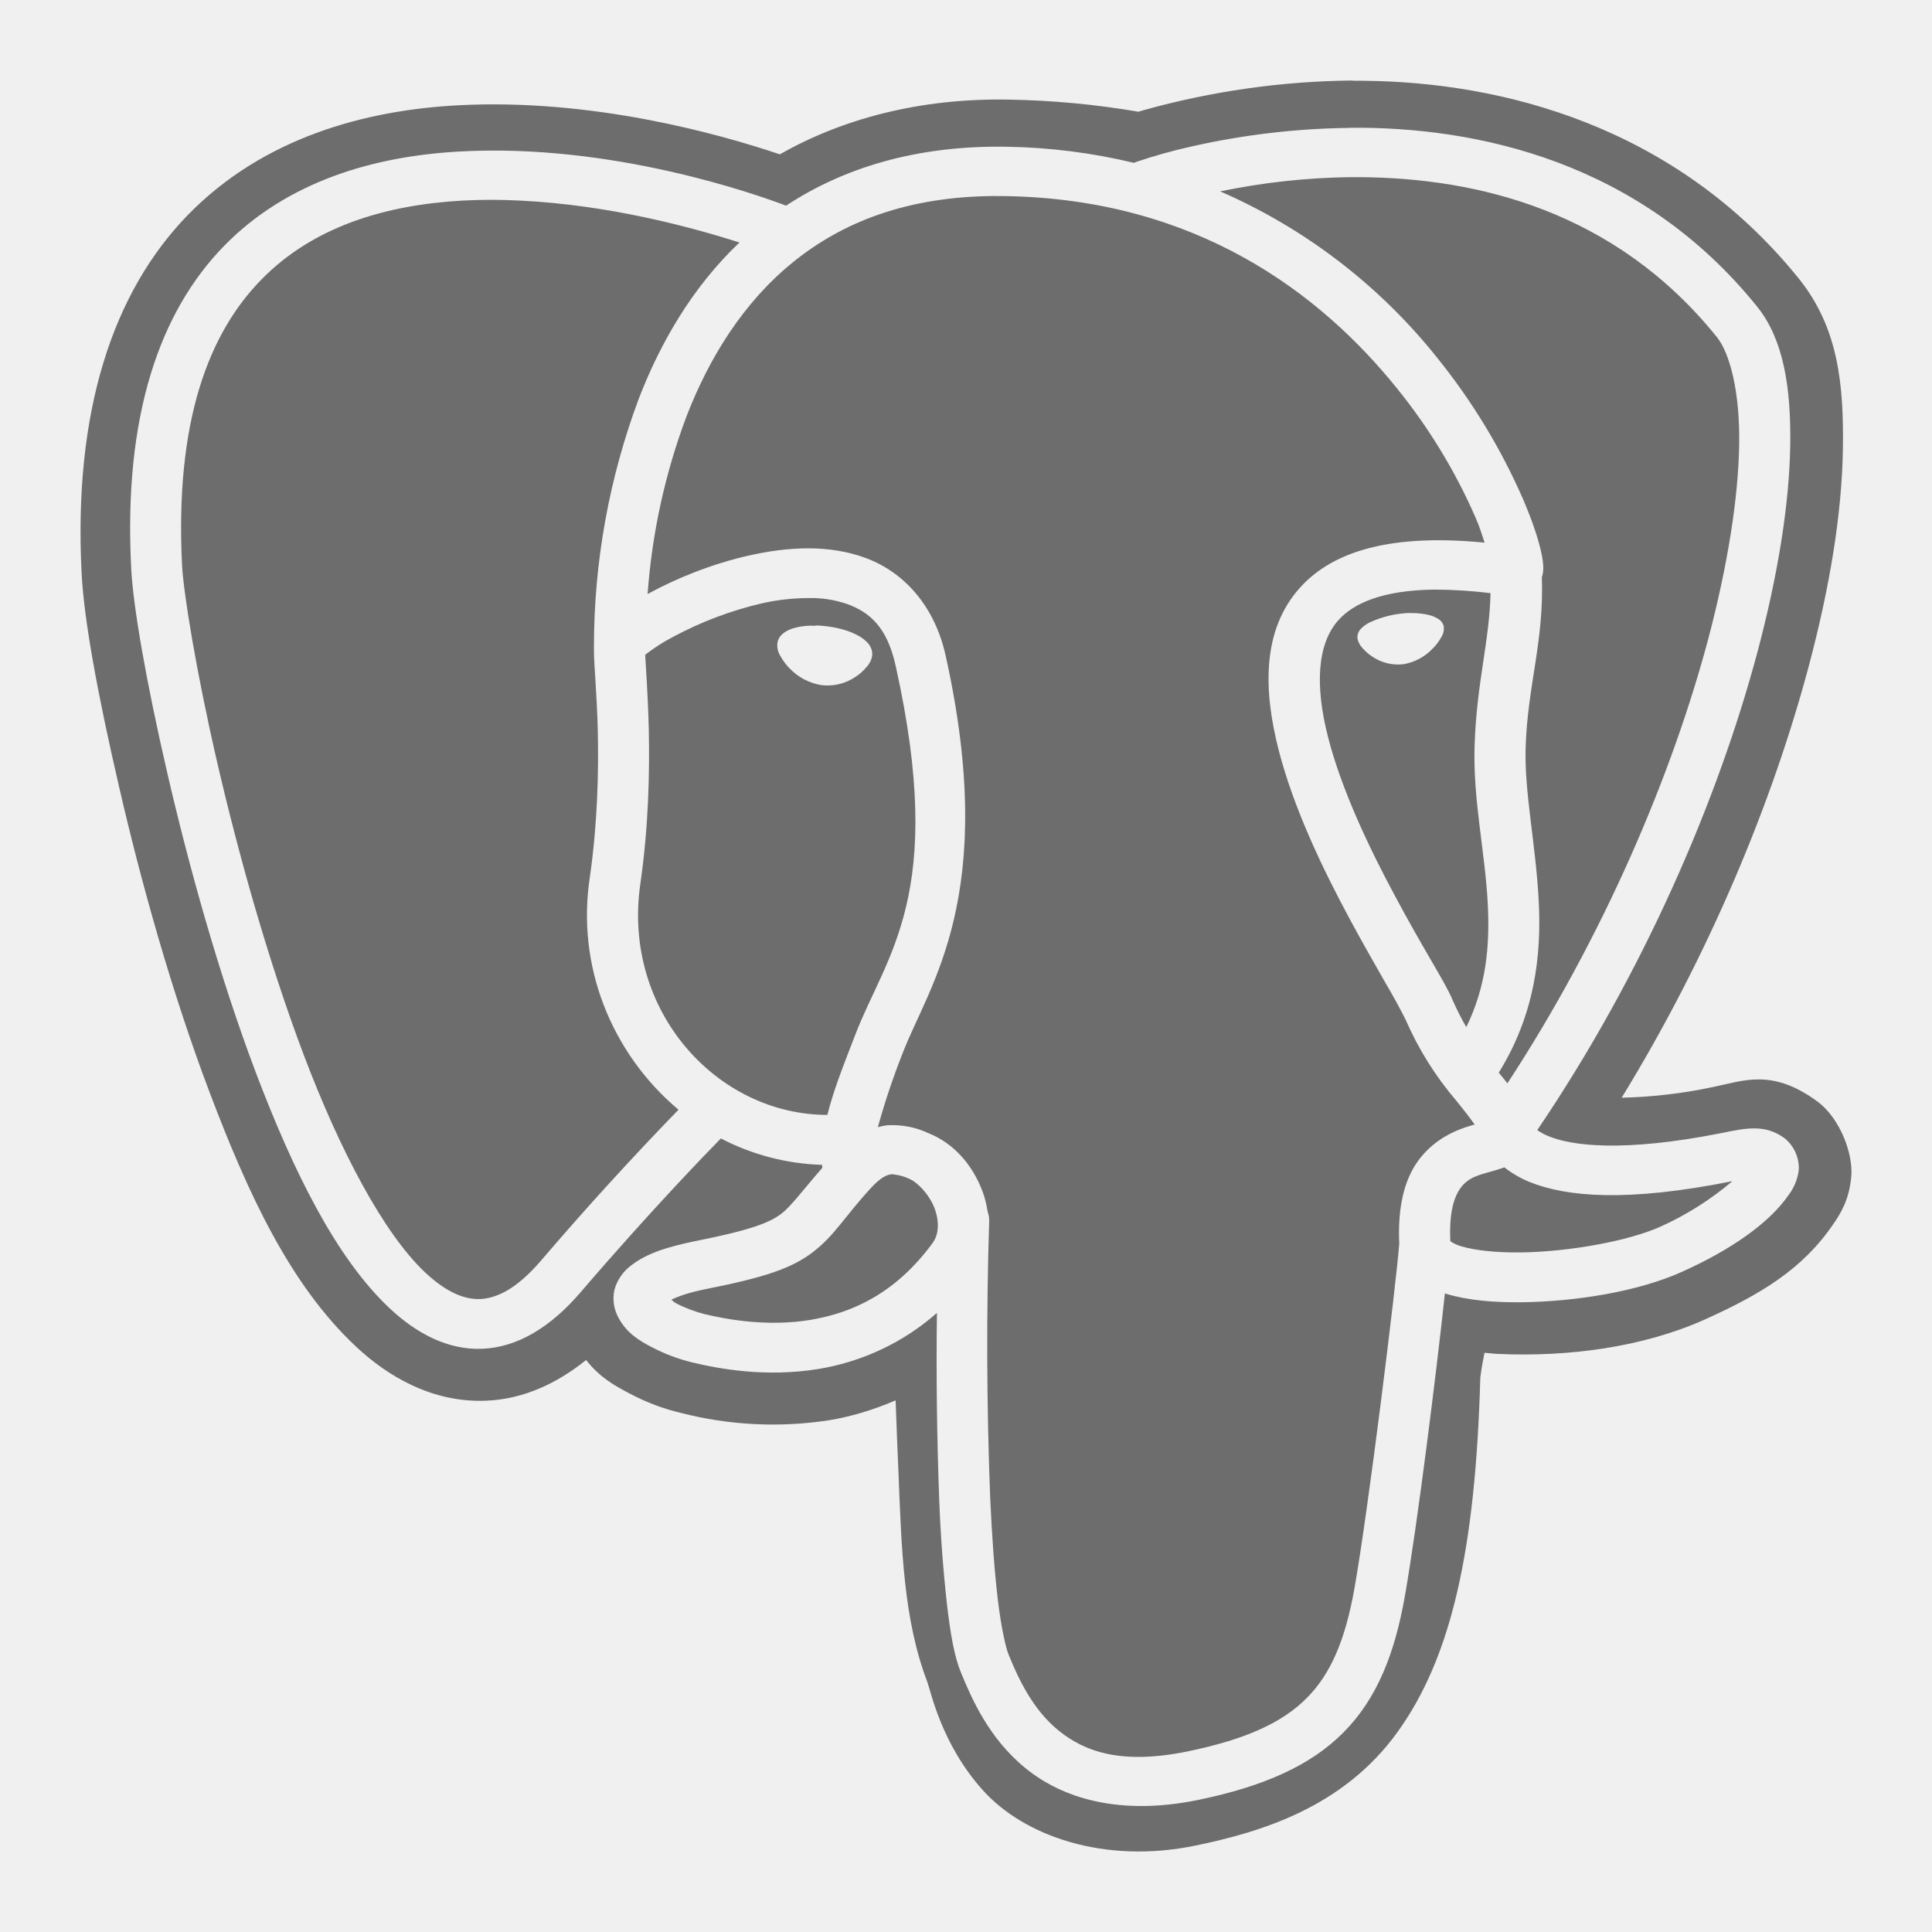
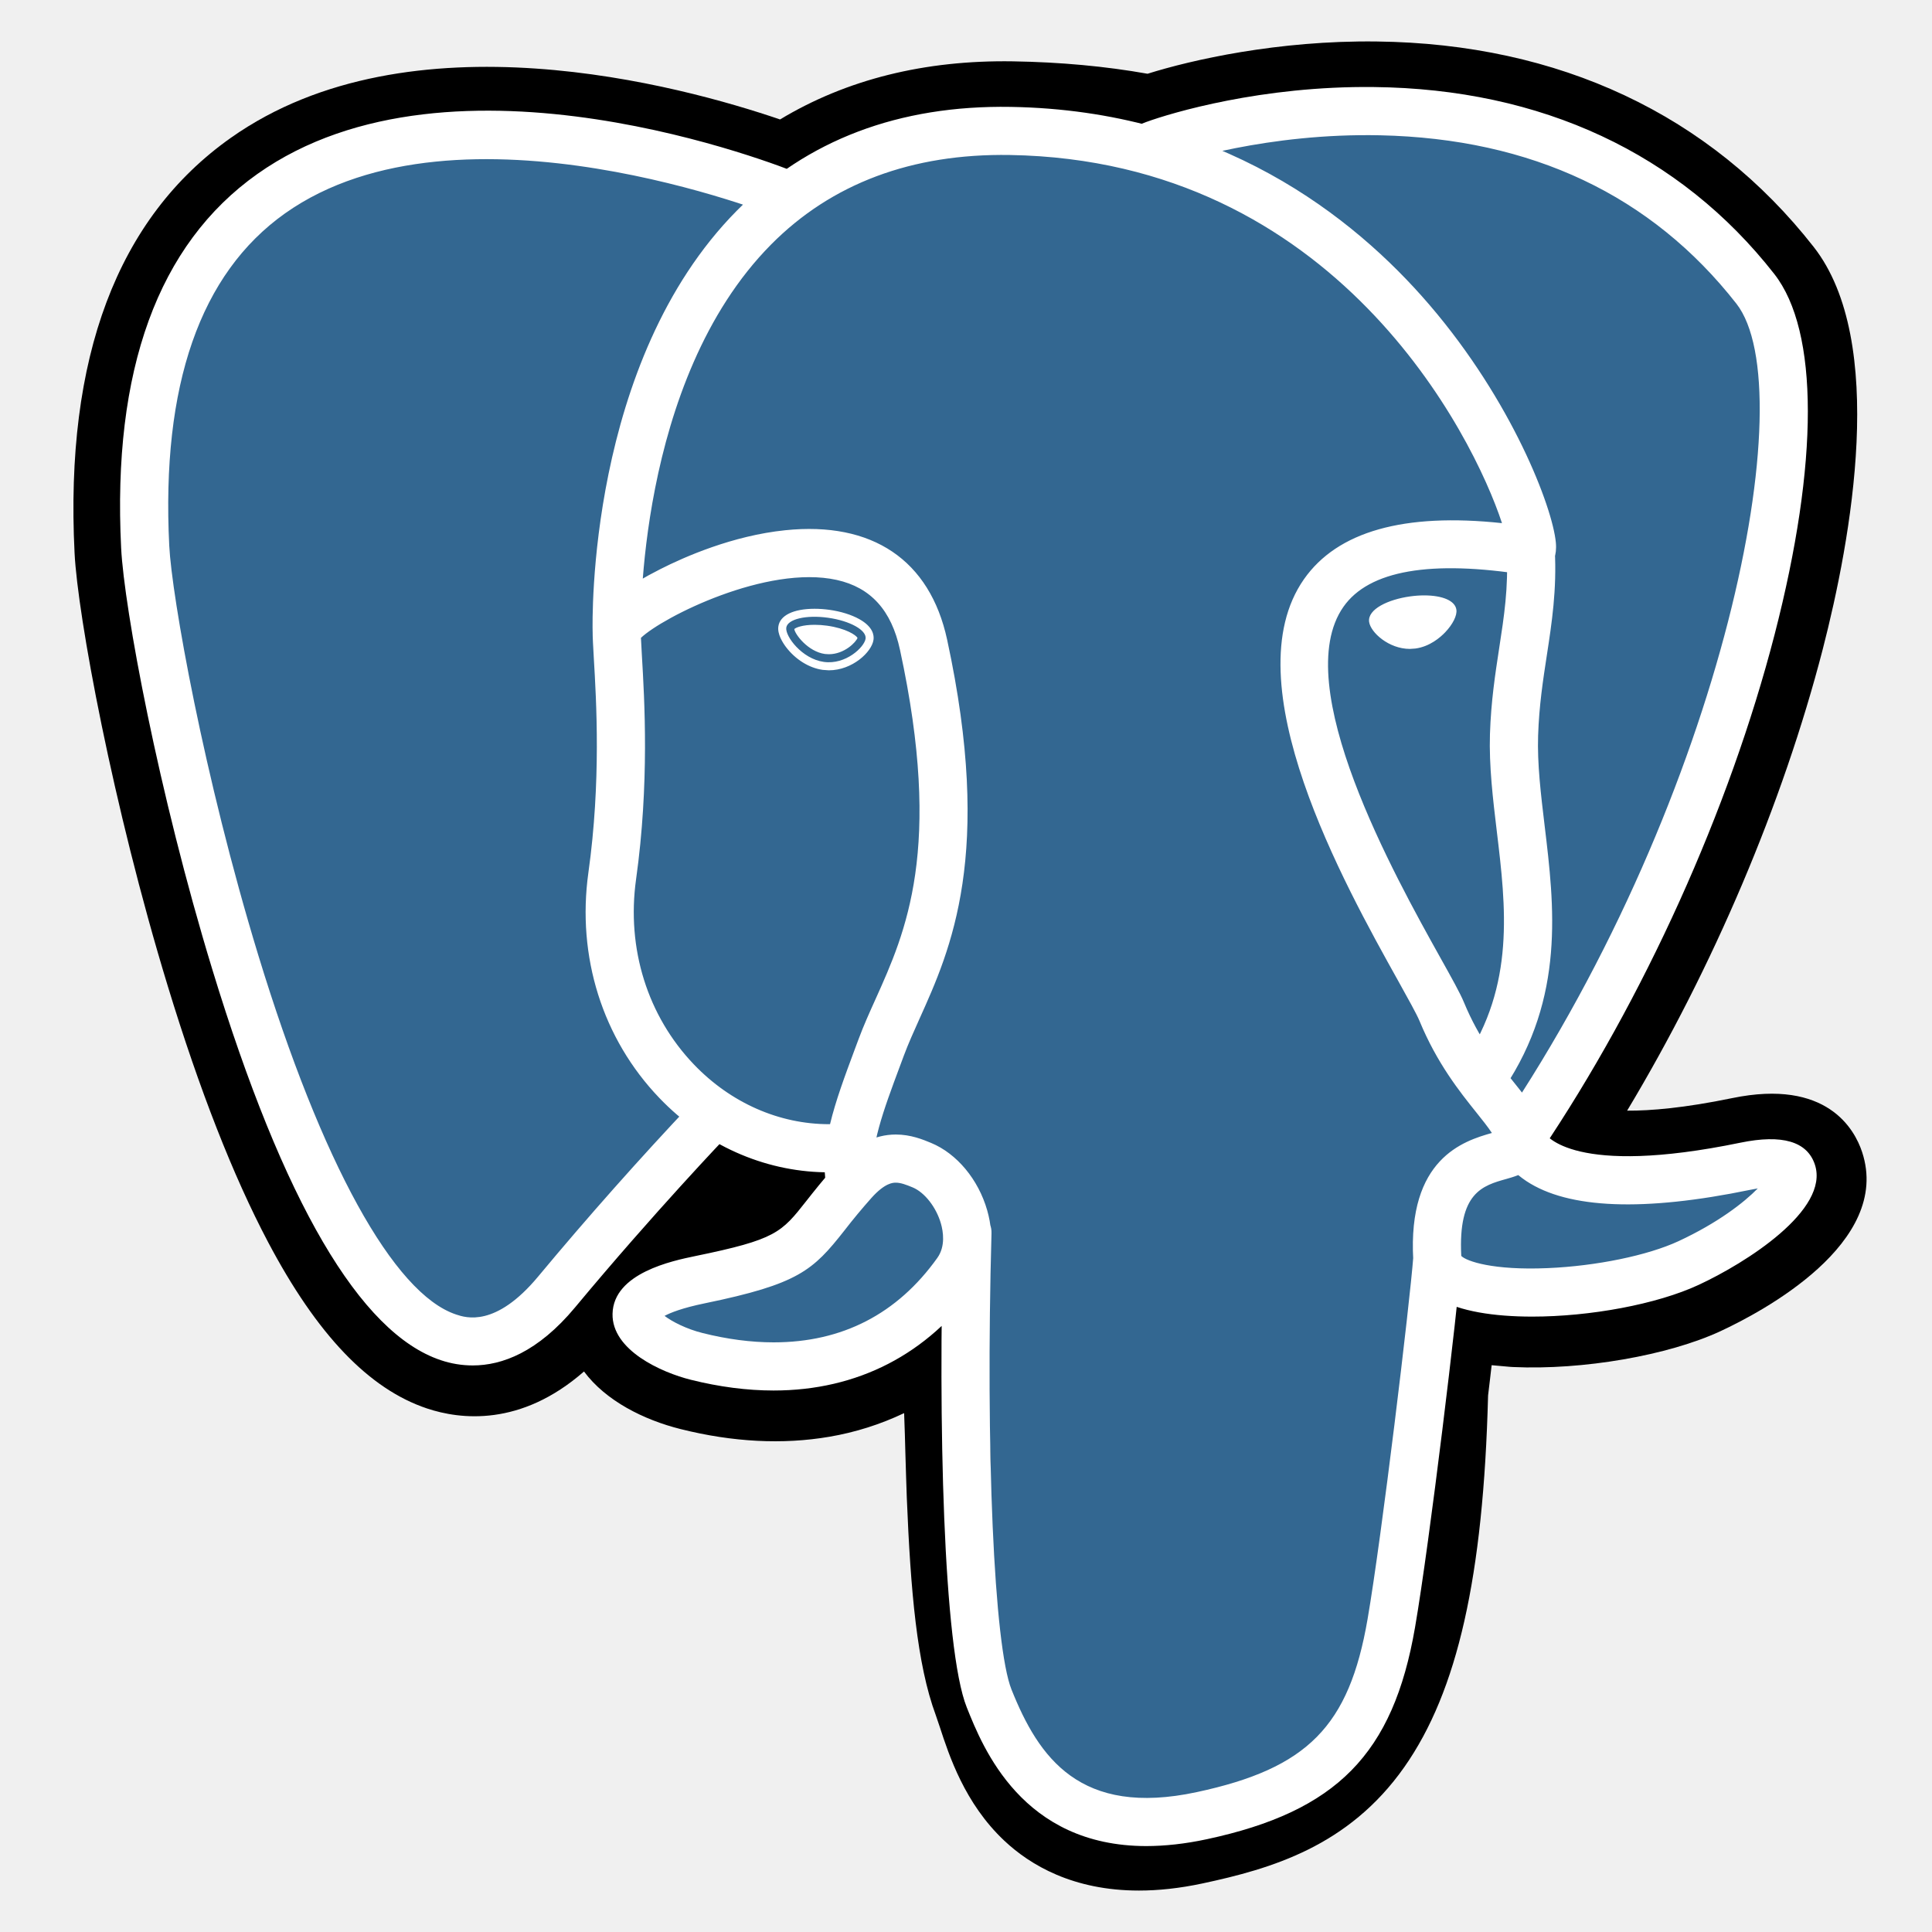
<svg xmlns="http://www.w3.org/2000/svg" width="40" height="40" viewBox="0 0 40 40" fill="none">
-   <path d="M28.008 1.667C26.541 1.68 25.083 1.888 23.67 2.283L23.57 2.313C22.681 2.161 21.781 2.077 20.878 2.062C19.023 2.03 17.428 2.467 16.145 3.195C14.878 2.768 12.252 2.033 9.483 2.18C7.555 2.282 5.452 2.85 3.893 4.447C2.338 6.043 1.517 8.513 1.69 11.875C1.737 12.803 2.008 14.315 2.462 16.275C2.912 18.233 3.548 20.525 4.34 22.617C5.132 24.708 6 26.59 7.357 27.867C8.033 28.507 8.965 29.045 10.063 29C10.835 28.97 11.533 28.642 12.135 28.157C12.428 28.532 12.742 28.695 13.027 28.847C13.385 29.037 13.735 29.167 14.097 29.253C15.098 29.51 16.141 29.562 17.163 29.405C17.608 29.333 18.077 29.193 18.543 28.993C18.56 29.497 18.58 29.99 18.602 30.49C18.665 32.073 18.707 33.535 19.197 34.817C19.275 35.027 19.49 36.105 20.342 37.057C21.192 38.01 22.858 38.603 24.755 38.21C26.093 37.932 27.797 37.43 28.927 35.87C30.043 34.327 30.548 32.113 30.648 28.522C30.673 28.328 30.703 28.163 30.735 28.008L31.002 28.032H31.032C32.46 28.095 34.01 27.898 35.305 27.315C36.452 26.798 37.318 26.278 37.95 25.353C38.108 25.125 38.282 24.848 38.328 24.37C38.375 23.895 38.095 23.148 37.627 22.805C36.688 22.115 36.1 22.377 35.468 22.505C34.846 22.638 34.215 22.712 33.575 22.727C35.397 19.753 36.702 16.593 37.447 13.797C37.887 12.147 38.135 10.625 38.155 9.295C38.175 7.965 38.063 6.787 37.242 5.767C34.673 2.583 31.062 1.703 28.268 1.673C28.182 1.671 28.095 1.671 28.008 1.672V1.667ZM27.935 2.645C30.577 2.62 33.953 3.34 36.377 6.345C36.922 7.02 37.083 8.007 37.065 9.223C37.045 10.438 36.813 11.892 36.39 13.485C35.568 16.572 34.015 20.168 31.827 23.398C31.904 23.452 31.988 23.496 32.077 23.53C32.533 23.713 33.573 23.87 35.652 23.457C36.173 23.348 36.557 23.277 36.953 23.57C37.048 23.649 37.124 23.748 37.174 23.861C37.224 23.974 37.247 24.097 37.242 24.22C37.22 24.406 37.149 24.583 37.037 24.733C36.637 25.318 35.843 25.873 34.827 26.33C33.928 26.737 32.638 26.948 31.495 26.962C30.922 26.967 30.393 26.923 29.945 26.788L29.915 26.778C29.742 28.397 29.343 31.595 29.085 33.053C28.877 34.23 28.513 35.165 27.818 35.865C27.125 36.565 26.145 36.987 24.825 37.262C23.19 37.602 21.998 37.235 21.23 36.607C20.463 35.982 20.112 35.15 19.9 34.64C19.755 34.29 19.68 33.835 19.607 33.227C19.526 32.498 19.472 31.767 19.445 31.035C19.397 29.751 19.382 28.466 19.398 27.182C18.715 27.787 17.865 28.19 16.953 28.342C15.87 28.52 14.9 28.345 14.322 28.205C14.038 28.135 13.764 28.032 13.505 27.897C13.235 27.758 12.98 27.602 12.81 27.292C12.71 27.115 12.678 26.907 12.72 26.708C12.775 26.506 12.896 26.328 13.063 26.203C13.377 25.957 13.788 25.82 14.41 25.693C15.543 25.468 15.938 25.313 16.178 25.128C16.383 24.97 16.615 24.65 17.025 24.178L17.02 24.117C16.289 24.095 15.573 23.908 14.925 23.57C14.69 23.81 13.483 25.048 12.012 26.765C11.393 27.483 10.71 27.895 9.988 27.925C9.267 27.955 8.615 27.602 8.062 27.082C6.953 26.038 6.07 24.243 5.3 22.215C4.533 20.185 3.907 17.925 3.463 16C3.017 14.075 2.753 12.523 2.717 11.775C2.55 8.593 3.317 6.45 4.633 5.098C5.95 3.747 7.753 3.233 9.513 3.137C12.67 2.96 15.668 4.028 16.275 4.258C17.443 3.488 18.948 3.008 20.83 3.038C21.722 3.051 22.61 3.163 23.477 3.372L23.508 3.358C23.891 3.228 24.278 3.119 24.672 3.032C25.742 2.79 26.836 2.661 27.933 2.648L27.935 2.645ZM28.173 3.668H27.945C27.043 3.68 26.145 3.779 25.262 3.962C27.015 4.725 28.555 5.905 29.748 7.398C30.471 8.292 31.071 9.278 31.532 10.332C31.705 10.735 31.822 11.077 31.887 11.34C31.92 11.473 31.943 11.585 31.95 11.702C31.956 11.775 31.95 11.85 31.932 11.922L31.922 11.942C31.97 13.28 31.628 14.187 31.587 15.463C31.555 16.39 31.798 17.478 31.858 18.663C31.915 19.78 31.777 21.005 31.03 22.208C31.092 22.282 31.152 22.355 31.21 22.428C33.185 19.412 34.61 16.072 35.368 13.227C35.773 11.693 35.99 10.305 36.008 9.205C36.025 8.105 35.813 7.307 35.543 6.975C33.43 4.353 30.572 3.687 28.173 3.668ZM20.632 4.058C18.77 4.062 17.433 4.608 16.422 5.425C15.377 6.27 14.677 7.425 14.217 8.61C13.771 9.794 13.499 11.036 13.408 12.298L13.43 12.287C13.992 11.98 14.73 11.675 15.52 11.498C16.312 11.322 17.163 11.267 17.935 11.557C18.707 11.847 19.345 12.53 19.577 13.567C20.685 18.543 19.232 20.393 18.695 21.788C18.494 22.295 18.32 22.811 18.175 23.337C18.242 23.318 18.309 23.304 18.377 23.297C18.669 23.281 18.962 23.338 19.227 23.463C19.767 23.68 20.137 24.133 20.337 24.653C20.389 24.791 20.426 24.936 20.448 25.087C20.471 25.15 20.481 25.215 20.48 25.282C20.42 27.185 20.427 29.089 20.5 30.992C20.537 31.815 20.59 32.538 20.658 33.11C20.725 33.68 20.822 34.113 20.883 34.26C21.083 34.75 21.378 35.39 21.912 35.825C22.445 36.26 23.207 36.548 24.602 36.258C25.812 36.007 26.558 35.658 27.058 35.153C27.555 34.652 27.853 33.953 28.043 32.882C28.328 31.277 28.902 26.625 28.97 25.748C28.94 25.09 29.04 24.582 29.257 24.195C29.482 23.798 29.828 23.555 30.127 23.423C30.277 23.357 30.417 23.313 30.532 23.282C30.409 23.112 30.281 22.947 30.148 22.785C29.717 22.281 29.364 21.715 29.1 21.107C28.973 20.856 28.838 20.61 28.695 20.368C28.487 20.002 28.222 19.543 27.945 19.028C27.39 17.997 26.787 16.747 26.473 15.528C26.162 14.313 26.115 13.055 26.915 12.167C27.625 11.378 28.868 11.052 30.737 11.235C30.682 11.075 30.648 10.942 30.555 10.728C30.134 9.76 29.582 8.853 28.917 8.033C27.333 6.07 24.772 4.123 20.812 4.06H20.632V4.058ZM10.172 4.137C9.972 4.137 9.772 4.142 9.572 4.153C7.982 4.242 6.478 4.69 5.403 5.797C4.325 6.902 3.617 8.715 3.77 11.718C3.802 12.285 4.057 13.878 4.493 15.768C4.93 17.662 5.55 19.887 6.293 21.852C7.037 23.818 7.94 25.53 8.797 26.34C9.228 26.745 9.603 26.908 9.943 26.895C10.285 26.878 10.695 26.688 11.198 26.103C12.115 25.031 13.066 23.987 14.048 22.975C13.354 22.393 12.819 21.643 12.495 20.797C12.173 19.958 12.076 19.051 12.212 18.163C12.373 17.033 12.395 15.977 12.377 15.143C12.357 14.33 12.297 13.79 12.297 13.452V13.405C12.295 11.643 12.611 9.896 13.228 8.247C13.668 7.11 14.325 5.955 15.31 5.02C14.343 4.712 12.627 4.242 10.768 4.153C10.569 4.143 10.368 4.137 10.168 4.137H10.172ZM29.695 12.207C28.627 12.22 28.027 12.488 27.712 12.838C27.265 13.335 27.223 14.205 27.5 15.278C27.777 16.352 28.345 17.553 28.882 18.55C29.148 19.05 29.408 19.5 29.618 19.863C29.83 20.23 29.985 20.49 30.078 20.713C30.167 20.914 30.261 21.098 30.358 21.265C30.772 20.417 30.847 19.585 30.803 18.717C30.748 17.643 30.492 16.545 30.53 15.433C30.572 14.133 30.837 13.285 30.86 12.28C30.474 12.233 30.084 12.208 29.695 12.207ZM16.728 12.382C16.402 12.384 16.077 12.422 15.758 12.495C15.126 12.644 14.515 12.875 13.942 13.182C13.749 13.282 13.566 13.398 13.392 13.53L13.358 13.56C13.368 13.783 13.413 14.325 13.433 15.12C13.45 15.992 13.43 17.103 13.257 18.303C12.88 20.917 14.833 23.08 17.13 23.083C17.263 22.547 17.485 22.003 17.705 21.43C18.345 19.758 19.603 18.54 18.543 13.782C18.37 13.003 18.027 12.688 17.553 12.51C17.288 12.418 17.009 12.374 16.728 12.382ZM29.195 12.693H29.275C29.38 12.697 29.474 12.708 29.558 12.727C29.635 12.742 29.708 12.771 29.775 12.812C29.805 12.829 29.832 12.854 29.852 12.882C29.872 12.911 29.887 12.944 29.893 12.978V12.992C29.898 13.065 29.878 13.137 29.837 13.198C29.79 13.282 29.732 13.359 29.663 13.427C29.502 13.598 29.289 13.712 29.057 13.752C28.829 13.779 28.599 13.722 28.41 13.593C28.334 13.543 28.265 13.482 28.205 13.413C28.154 13.359 28.12 13.292 28.105 13.22C28.101 13.184 28.105 13.148 28.117 13.114C28.128 13.08 28.147 13.049 28.172 13.023C28.225 12.967 28.288 12.921 28.357 12.887C28.621 12.765 28.906 12.698 29.197 12.69L29.195 12.693ZM16.882 12.95C16.965 12.95 17.052 12.957 17.143 12.97C17.383 13.003 17.598 13.065 17.762 13.157C17.842 13.198 17.912 13.252 17.972 13.318C18.003 13.355 18.026 13.396 18.042 13.44C18.057 13.484 18.062 13.53 18.057 13.578C18.042 13.667 18 13.748 17.938 13.813C17.874 13.891 17.798 13.958 17.713 14.013C17.506 14.154 17.255 14.215 17.007 14.185C16.755 14.144 16.523 14.022 16.347 13.837C16.274 13.762 16.211 13.678 16.16 13.587C16.108 13.507 16.085 13.411 16.095 13.317C16.118 13.15 16.26 13.067 16.395 13.017C16.551 12.967 16.715 12.947 16.878 12.957L16.882 12.95ZM31.148 24.17H31.143C30.912 24.253 30.722 24.287 30.56 24.353C30.399 24.413 30.265 24.53 30.185 24.682C30.085 24.857 30.002 25.168 30.027 25.698C30.099 25.746 30.177 25.782 30.26 25.805C30.528 25.885 30.98 25.938 31.485 25.93C32.488 25.918 33.725 25.692 34.382 25.395C34.92 25.152 35.42 24.835 35.867 24.455C33.672 24.895 32.433 24.778 31.672 24.473C31.484 24.397 31.308 24.296 31.148 24.17ZM18.502 24.312H18.468C18.385 24.318 18.263 24.345 18.03 24.598C17.48 25.195 17.29 25.568 16.837 25.918C16.387 26.268 15.798 26.453 14.625 26.687C14.253 26.76 14.042 26.842 13.898 26.907C13.945 26.943 13.94 26.953 14.008 26.988C14.18 27.08 14.402 27.16 14.578 27.205C15.083 27.327 15.912 27.47 16.777 27.327C17.642 27.183 18.54 26.782 19.307 25.738C19.44 25.558 19.453 25.292 19.345 25.005C19.233 24.722 18.993 24.475 18.823 24.405C18.722 24.357 18.613 24.327 18.502 24.315V24.312Z" fill="#6D6D6D" />
+   <path d="M29.315 28.785C29.561 26.743 29.487 26.444 31.008 26.775L31.394 26.808C32.563 26.861 34.093 26.62 34.992 26.203C36.926 25.305 38.073 23.806 36.166 24.2C31.815 25.098 31.516 23.624 31.516 23.624C36.11 16.807 38.031 8.153 36.373 6.035C31.851 0.257 24.024 2.989 23.893 3.06L23.851 3.067C22.991 2.889 22.029 2.782 20.948 2.765C18.979 2.732 17.485 3.281 16.352 4.141C16.352 4.141 2.388 -1.612 3.038 11.375C3.176 14.138 6.998 32.281 11.557 26.801C13.223 24.797 14.833 23.103 14.833 23.103C15.632 23.634 16.59 23.905 17.593 23.808L17.671 23.741C17.647 23.99 17.657 24.233 17.702 24.521C16.528 25.834 16.873 26.064 14.525 26.547C12.15 27.037 13.545 27.908 14.456 28.136C15.561 28.412 18.116 28.803 19.843 26.387L19.774 26.662C20.235 27.031 20.204 29.311 20.269 30.94C20.334 32.57 20.444 34.09 20.776 34.986C21.108 35.883 21.5 38.191 24.585 37.53C27.164 36.979 29.136 36.184 29.315 28.785Z" fill="black" />
+   <path d="M23.581 39.142C22.216 39.142 21.327 38.614 20.788 38.105C19.973 37.336 19.65 36.346 19.457 35.754L19.373 35.507C18.985 34.458 18.853 32.947 18.774 31.001C18.763 30.709 18.755 30.408 18.745 30.089C18.739 29.856 18.731 29.563 18.719 29.257C18.227 29.491 17.705 29.656 17.168 29.747C16.206 29.911 15.172 29.858 14.093 29.588C13.332 29.398 12.542 29.004 12.091 28.395C10.778 29.545 9.525 29.389 8.842 29.161C7.638 28.759 6.561 27.631 5.548 25.712C4.826 24.345 4.129 22.564 3.474 20.417C2.333 16.68 1.608 12.743 1.544 11.451C1.341 7.405 2.43 4.512 4.78 2.853C8.487 0.235 14.103 1.774 16.15 2.473C17.526 1.644 19.144 1.241 20.973 1.27C21.955 1.286 22.89 1.372 23.759 1.527C24.665 1.242 26.455 0.833 28.505 0.859C32.28 0.904 35.408 2.375 37.551 5.113C39.08 7.067 38.324 11.17 37.738 13.442C36.912 16.637 35.465 20.036 33.688 22.995C34.171 22.998 34.87 22.94 35.864 22.735C37.825 22.33 38.398 23.382 38.553 23.852C39.177 25.74 36.467 27.167 35.622 27.56C34.538 28.063 32.773 28.369 31.326 28.303L31.263 28.299L30.883 28.265L30.846 28.582L30.809 28.892C30.712 32.641 30.177 35.016 29.075 36.585C27.919 38.23 26.314 38.691 24.899 38.994C24.417 39.097 23.978 39.142 23.581 39.142ZM20.709 25.495C21.59 26.2 21.667 27.527 21.736 30.006C21.745 30.315 21.753 30.608 21.764 30.881C21.797 31.709 21.875 33.649 22.178 34.468C22.221 34.584 22.26 34.701 22.3 34.826C22.639 35.862 22.808 36.382 24.272 36.069C25.5 35.806 26.132 35.569 26.626 34.866C27.345 33.843 27.747 31.785 27.82 28.749L29.315 28.785L27.831 28.607L27.875 28.236C28.017 27.014 28.119 26.132 28.936 25.548C29.591 25.08 30.338 25.125 30.932 25.232C30.279 24.739 30.098 24.16 30.05 23.922L29.925 23.308L30.276 22.788C32.294 19.794 33.957 16.115 34.841 12.693C35.749 9.177 35.472 7.31 35.195 6.957C31.53 2.274 25.174 4.207 24.51 4.427L24.398 4.487L23.836 4.592L23.548 4.532C22.753 4.367 21.871 4.276 20.925 4.261C19.439 4.236 18.239 4.587 17.256 5.333L16.574 5.85L15.783 5.524C14.091 4.833 9.124 3.442 6.503 5.299C5.048 6.33 4.385 8.349 4.532 11.301C4.581 12.276 5.243 15.965 6.336 19.544C7.845 24.489 9.217 26.132 9.79 26.323C9.89 26.357 10.149 26.155 10.408 25.845C11.484 24.555 12.598 23.297 13.749 22.073L14.615 21.162L15.662 21.858C16.084 22.138 16.549 22.297 17.027 22.327L19.523 20.198L19.161 23.888C19.153 23.971 19.149 24.084 19.181 24.293L19.29 24.993L18.818 25.52L18.764 25.581L20.135 26.214L20.709 25.495Z" fill="black" />
+   <path d="M36.166 24.2C31.814 25.098 31.515 23.625 31.515 23.625C36.11 16.807 38.031 8.153 36.373 6.035C31.851 0.257 24.023 2.99 23.893 3.06L23.851 3.068C22.991 2.89 22.029 2.783 20.947 2.766C18.978 2.734 17.485 3.282 16.351 4.141C16.351 4.141 2.387 -1.611 3.037 11.376C3.175 14.139 6.997 32.282 11.556 26.802C13.222 24.798 14.832 23.104 14.832 23.104C15.631 23.635 16.588 23.906 17.592 23.809L17.67 23.742C17.646 23.991 17.657 24.235 17.701 24.523C16.527 25.835 16.872 26.065 14.524 26.548C12.148 27.038 13.544 27.909 14.455 28.137C15.56 28.413 18.115 28.805 19.842 26.388L19.773 26.663C20.233 27.032 20.556 29.061 20.502 30.9C20.448 32.739 20.412 34.002 20.774 34.988C21.137 35.974 21.498 38.193 24.584 37.532C27.163 36.979 28.499 35.547 28.686 33.158C28.817 31.46 29.116 31.711 29.135 30.193L29.375 29.474C29.651 27.172 29.418 26.429 31.008 26.774L31.393 26.808C32.563 26.861 34.093 26.62 34.992 26.203C36.926 25.305 38.073 23.807 36.166 24.2Z" fill="#336791" />
+   <path d="M23.736 38.221C21.164 38.221 20.349 36.184 20.016 35.35C19.527 34.13 19.422 29.391 19.531 25.506C19.532 25.44 19.547 25.376 19.574 25.316C19.6 25.256 19.639 25.202 19.686 25.157C19.734 25.112 19.79 25.077 19.851 25.053C19.913 25.03 19.978 25.019 20.043 25.021C20.109 25.023 20.173 25.038 20.233 25.064C20.293 25.091 20.347 25.13 20.392 25.177C20.437 25.225 20.472 25.281 20.495 25.342C20.519 25.403 20.53 25.468 20.528 25.534C20.402 30.015 20.58 34.076 20.942 34.98C21.505 36.389 22.36 37.622 24.777 37.104C27.072 36.612 27.931 35.742 28.314 33.523C28.608 31.82 29.189 26.975 29.261 26.02C29.265 25.954 29.283 25.89 29.312 25.832C29.342 25.773 29.383 25.721 29.432 25.679C29.482 25.636 29.54 25.603 29.602 25.583C29.664 25.562 29.73 25.555 29.795 25.559C29.927 25.57 30.049 25.631 30.135 25.732C30.222 25.832 30.265 25.962 30.255 26.094C30.18 27.089 29.602 31.924 29.297 33.692C28.845 36.313 27.677 37.502 24.986 38.079C24.529 38.177 24.114 38.22 23.736 38.221ZM9.788 28.27C9.563 28.27 9.34 28.233 9.126 28.161C7.456 27.604 5.864 24.882 4.396 20.072C3.278 16.41 2.57 12.589 2.508 11.346C2.324 7.664 3.272 5.059 5.327 3.603C9.391 0.723 16.229 3.466 16.518 3.584C16.641 3.634 16.738 3.731 16.79 3.852C16.841 3.974 16.841 4.112 16.791 4.234C16.741 4.357 16.645 4.454 16.523 4.505C16.401 4.557 16.264 4.557 16.141 4.507C16.075 4.48 9.518 1.854 5.901 4.418C4.144 5.664 3.338 7.978 3.504 11.297C3.556 12.343 4.217 16.073 5.349 19.781C6.66 24.075 8.151 26.785 9.442 27.215C9.644 27.283 10.261 27.488 11.142 26.429C12.169 25.195 13.235 23.994 14.337 22.827C14.43 22.735 14.554 22.682 14.685 22.681C14.815 22.68 14.941 22.73 15.035 22.82C15.129 22.91 15.184 23.033 15.188 23.164C15.192 23.294 15.146 23.421 15.057 23.517C15.042 23.532 13.543 25.1 11.908 27.066C11.134 27.997 10.392 28.27 9.788 28.27ZM31.484 24.069C31.394 24.069 31.305 24.044 31.228 23.997C31.15 23.951 31.087 23.884 31.045 23.804C31.002 23.724 30.982 23.635 30.987 23.544C30.992 23.454 31.021 23.367 31.071 23.292C35.716 16.399 37.346 8.072 35.95 6.287C34.192 4.042 31.711 2.869 28.574 2.801C26.251 2.751 24.405 3.344 24.103 3.448L24.027 3.479C23.723 3.574 23.491 3.408 23.403 3.213C23.353 3.102 23.345 2.976 23.381 2.859C23.418 2.743 23.495 2.644 23.6 2.58C23.614 2.572 23.66 2.553 23.734 2.525C24.247 2.338 26.121 1.775 28.443 1.802C31.914 1.839 34.782 3.177 36.735 5.673C37.659 6.854 37.661 9.575 36.741 13.138C35.802 16.77 34.037 20.674 31.898 23.849C31.802 23.992 31.645 24.069 31.484 24.069ZM31.722 27.259C30.929 27.259 30.218 27.148 29.792 26.893C29.355 26.63 29.271 26.274 29.26 26.085C29.141 23.988 30.298 23.623 30.888 23.457C30.806 23.332 30.689 23.186 30.568 23.035C30.224 22.605 29.752 22.016 29.389 21.136C29.332 20.998 29.154 20.679 28.948 20.308C27.83 18.303 25.502 14.129 26.997 11.992C27.689 11.003 29.067 10.614 31.097 10.831C30.5 9.011 27.656 3.32 20.908 3.209C18.879 3.176 17.215 3.8 15.964 5.063C13.164 7.89 13.265 13.007 13.267 13.058C13.268 13.124 13.257 13.189 13.234 13.25C13.21 13.311 13.175 13.367 13.13 13.415C13.085 13.462 13.031 13.5 12.971 13.527C12.911 13.553 12.847 13.568 12.781 13.57C12.716 13.572 12.651 13.56 12.59 13.537C12.529 13.513 12.473 13.478 12.425 13.433C12.378 13.388 12.339 13.334 12.313 13.274C12.286 13.214 12.272 13.15 12.27 13.085C12.264 12.857 12.159 7.488 15.256 4.361C16.705 2.897 18.612 2.175 20.925 2.213C25.242 2.284 28.021 4.478 29.591 6.307C31.303 8.3 32.143 10.498 32.212 11.231C32.263 11.777 31.872 11.886 31.793 11.902L31.613 11.906C29.621 11.587 28.342 11.809 27.814 12.564C26.677 14.189 28.878 18.137 29.818 19.823C30.058 20.253 30.232 20.564 30.311 20.756C30.62 21.505 31.022 22.008 31.346 22.412C31.631 22.768 31.877 23.076 31.965 23.438C32.006 23.51 32.587 24.369 36.034 23.658C36.898 23.48 37.416 23.632 37.575 24.111C37.886 25.053 36.138 26.152 35.171 26.601C34.303 27.005 32.919 27.259 31.722 27.259ZM30.254 26.003C30.364 26.113 30.911 26.304 32.044 26.255C33.051 26.212 34.114 25.993 34.752 25.697C35.567 25.318 36.111 24.895 36.393 24.605L36.237 24.634C34.033 25.089 32.474 25.029 31.603 24.454C31.544 24.415 31.488 24.373 31.434 24.329C31.34 24.366 31.253 24.39 31.191 24.408C30.697 24.546 30.186 24.689 30.254 26.003ZM16.016 28.789C15.469 28.789 14.892 28.714 14.304 28.567C13.694 28.415 12.666 27.955 12.682 27.201C12.7 26.355 13.93 26.102 14.393 26.006C16.067 25.662 16.176 25.524 16.698 24.86C16.851 24.666 17.041 24.425 17.299 24.136C17.683 23.706 18.103 23.489 18.547 23.489C18.856 23.489 19.109 23.593 19.277 23.663C19.811 23.884 20.256 24.419 20.439 25.059C20.604 25.636 20.525 26.192 20.217 26.623C19.206 28.04 17.753 28.789 16.016 28.789ZM13.759 27.244C13.91 27.36 14.211 27.516 14.546 27.599C15.056 27.727 15.55 27.792 16.017 27.792C17.437 27.792 18.578 27.204 19.406 26.044C19.579 25.802 19.527 25.494 19.481 25.333C19.384 24.994 19.143 24.687 18.896 24.584C18.761 24.528 18.65 24.486 18.547 24.486C18.492 24.486 18.325 24.486 18.043 24.801C17.848 25.02 17.661 25.245 17.482 25.477C16.831 26.304 16.532 26.584 14.595 26.983C14.122 27.08 13.88 27.179 13.759 27.244ZM17.593 24.944C17.474 24.944 17.359 24.901 17.269 24.824C17.179 24.746 17.119 24.639 17.101 24.521C17.089 24.438 17.08 24.355 17.076 24.271C15.806 24.248 14.581 23.703 13.651 22.732C12.474 21.505 11.939 19.805 12.182 18.067C12.446 16.181 12.347 14.515 12.294 13.621C12.28 13.372 12.269 13.192 12.27 13.068C12.271 12.91 12.274 12.492 13.672 11.783C14.17 11.53 15.167 11.09 16.257 10.978C18.062 10.791 19.252 11.595 19.609 13.242C20.57 17.688 19.685 19.655 19.038 21.091C18.918 21.359 18.804 21.611 18.713 21.856L18.633 22.071C18.291 22.987 17.996 23.779 18.087 24.369C18.097 24.434 18.094 24.5 18.078 24.564C18.063 24.628 18.035 24.687 17.996 24.74C17.957 24.793 17.909 24.838 17.852 24.872C17.797 24.905 17.734 24.928 17.67 24.938L17.593 24.944ZM13.27 13.206L13.289 13.562C13.344 14.491 13.447 16.221 13.169 18.206C12.969 19.639 13.406 21.037 14.37 22.042C15.132 22.836 16.134 23.275 17.164 23.275H17.185C17.301 22.789 17.492 22.276 17.698 21.723L17.778 21.509C17.881 21.232 18.001 20.965 18.129 20.682C18.751 19.299 19.526 17.578 18.633 13.453C18.457 12.636 18.028 12.163 17.324 12.007C15.878 11.688 13.723 12.775 13.27 13.206ZM16.279 12.995C16.254 13.171 16.602 13.641 17.056 13.704C17.509 13.768 17.896 13.399 17.921 13.223C17.946 13.047 17.598 12.853 17.144 12.79C16.691 12.726 16.303 12.818 16.279 12.995ZM17.16 13.878L17.033 13.869C16.752 13.83 16.467 13.653 16.272 13.395C16.204 13.304 16.092 13.128 16.115 12.971C16.146 12.741 16.427 12.604 16.865 12.604C16.962 12.604 17.064 12.611 17.167 12.625C17.406 12.658 17.628 12.727 17.792 12.819C18.077 12.978 18.098 13.155 18.085 13.246C18.05 13.5 17.646 13.878 17.16 13.878ZM16.445 13.024C16.459 13.133 16.728 13.491 17.079 13.54L17.16 13.545C17.484 13.545 17.726 13.291 17.754 13.207C17.724 13.15 17.516 13.009 17.122 12.954C17.037 12.942 16.951 12.936 16.865 12.936C16.611 12.936 16.477 12.993 16.445 13.024ZM30.071 12.635C30.096 12.811 29.748 13.282 29.295 13.345C28.842 13.408 28.454 13.04 28.429 12.864C28.405 12.688 28.753 12.493 29.206 12.43C29.659 12.367 30.046 12.459 30.071 12.635ZM29.19 13.435C28.754 13.435 28.377 13.095 28.346 12.875C28.311 12.611 28.746 12.41 29.194 12.348C29.293 12.334 29.391 12.327 29.485 12.327C29.872 12.327 30.128 12.44 30.153 12.624C30.17 12.742 30.079 12.925 29.922 13.09C29.819 13.198 29.602 13.386 29.306 13.427L29.19 13.435ZM29.485 12.493C29.398 12.493 29.309 12.5 29.217 12.512C28.767 12.575 28.498 12.756 28.512 12.853C28.526 12.959 28.814 13.269 29.191 13.269L29.283 13.262C29.529 13.228 29.714 13.068 29.802 12.975C29.941 12.83 29.996 12.693 29.989 12.646C29.98 12.585 29.814 12.493 29.485 12.493ZM30.724 22.757C30.634 22.757 30.545 22.732 30.468 22.686C30.39 22.639 30.327 22.573 30.284 22.493C30.242 22.413 30.222 22.323 30.226 22.233C30.231 22.143 30.26 22.056 30.31 21.981C31.372 20.395 31.178 18.778 30.99 17.214C30.91 16.547 30.827 15.858 30.848 15.197C30.87 14.517 30.957 13.955 31.04 13.413C31.139 12.77 31.233 12.162 31.194 11.441C31.191 11.375 31.2 11.31 31.222 11.248C31.244 11.187 31.277 11.13 31.321 11.081C31.365 11.032 31.418 10.992 31.477 10.964C31.536 10.936 31.6 10.92 31.665 10.916C31.731 10.912 31.796 10.922 31.858 10.944C31.919 10.965 31.976 10.999 32.025 11.043C32.123 11.131 32.183 11.255 32.19 11.387C32.234 12.211 32.128 12.899 32.026 13.564C31.947 14.078 31.865 14.609 31.845 15.229C31.826 15.815 31.901 16.436 31.98 17.095C32.18 18.758 32.407 20.643 31.139 22.535C31.093 22.604 31.032 22.659 30.959 22.698C30.887 22.736 30.806 22.757 30.724 22.757Z" fill="white" />
</svg>
